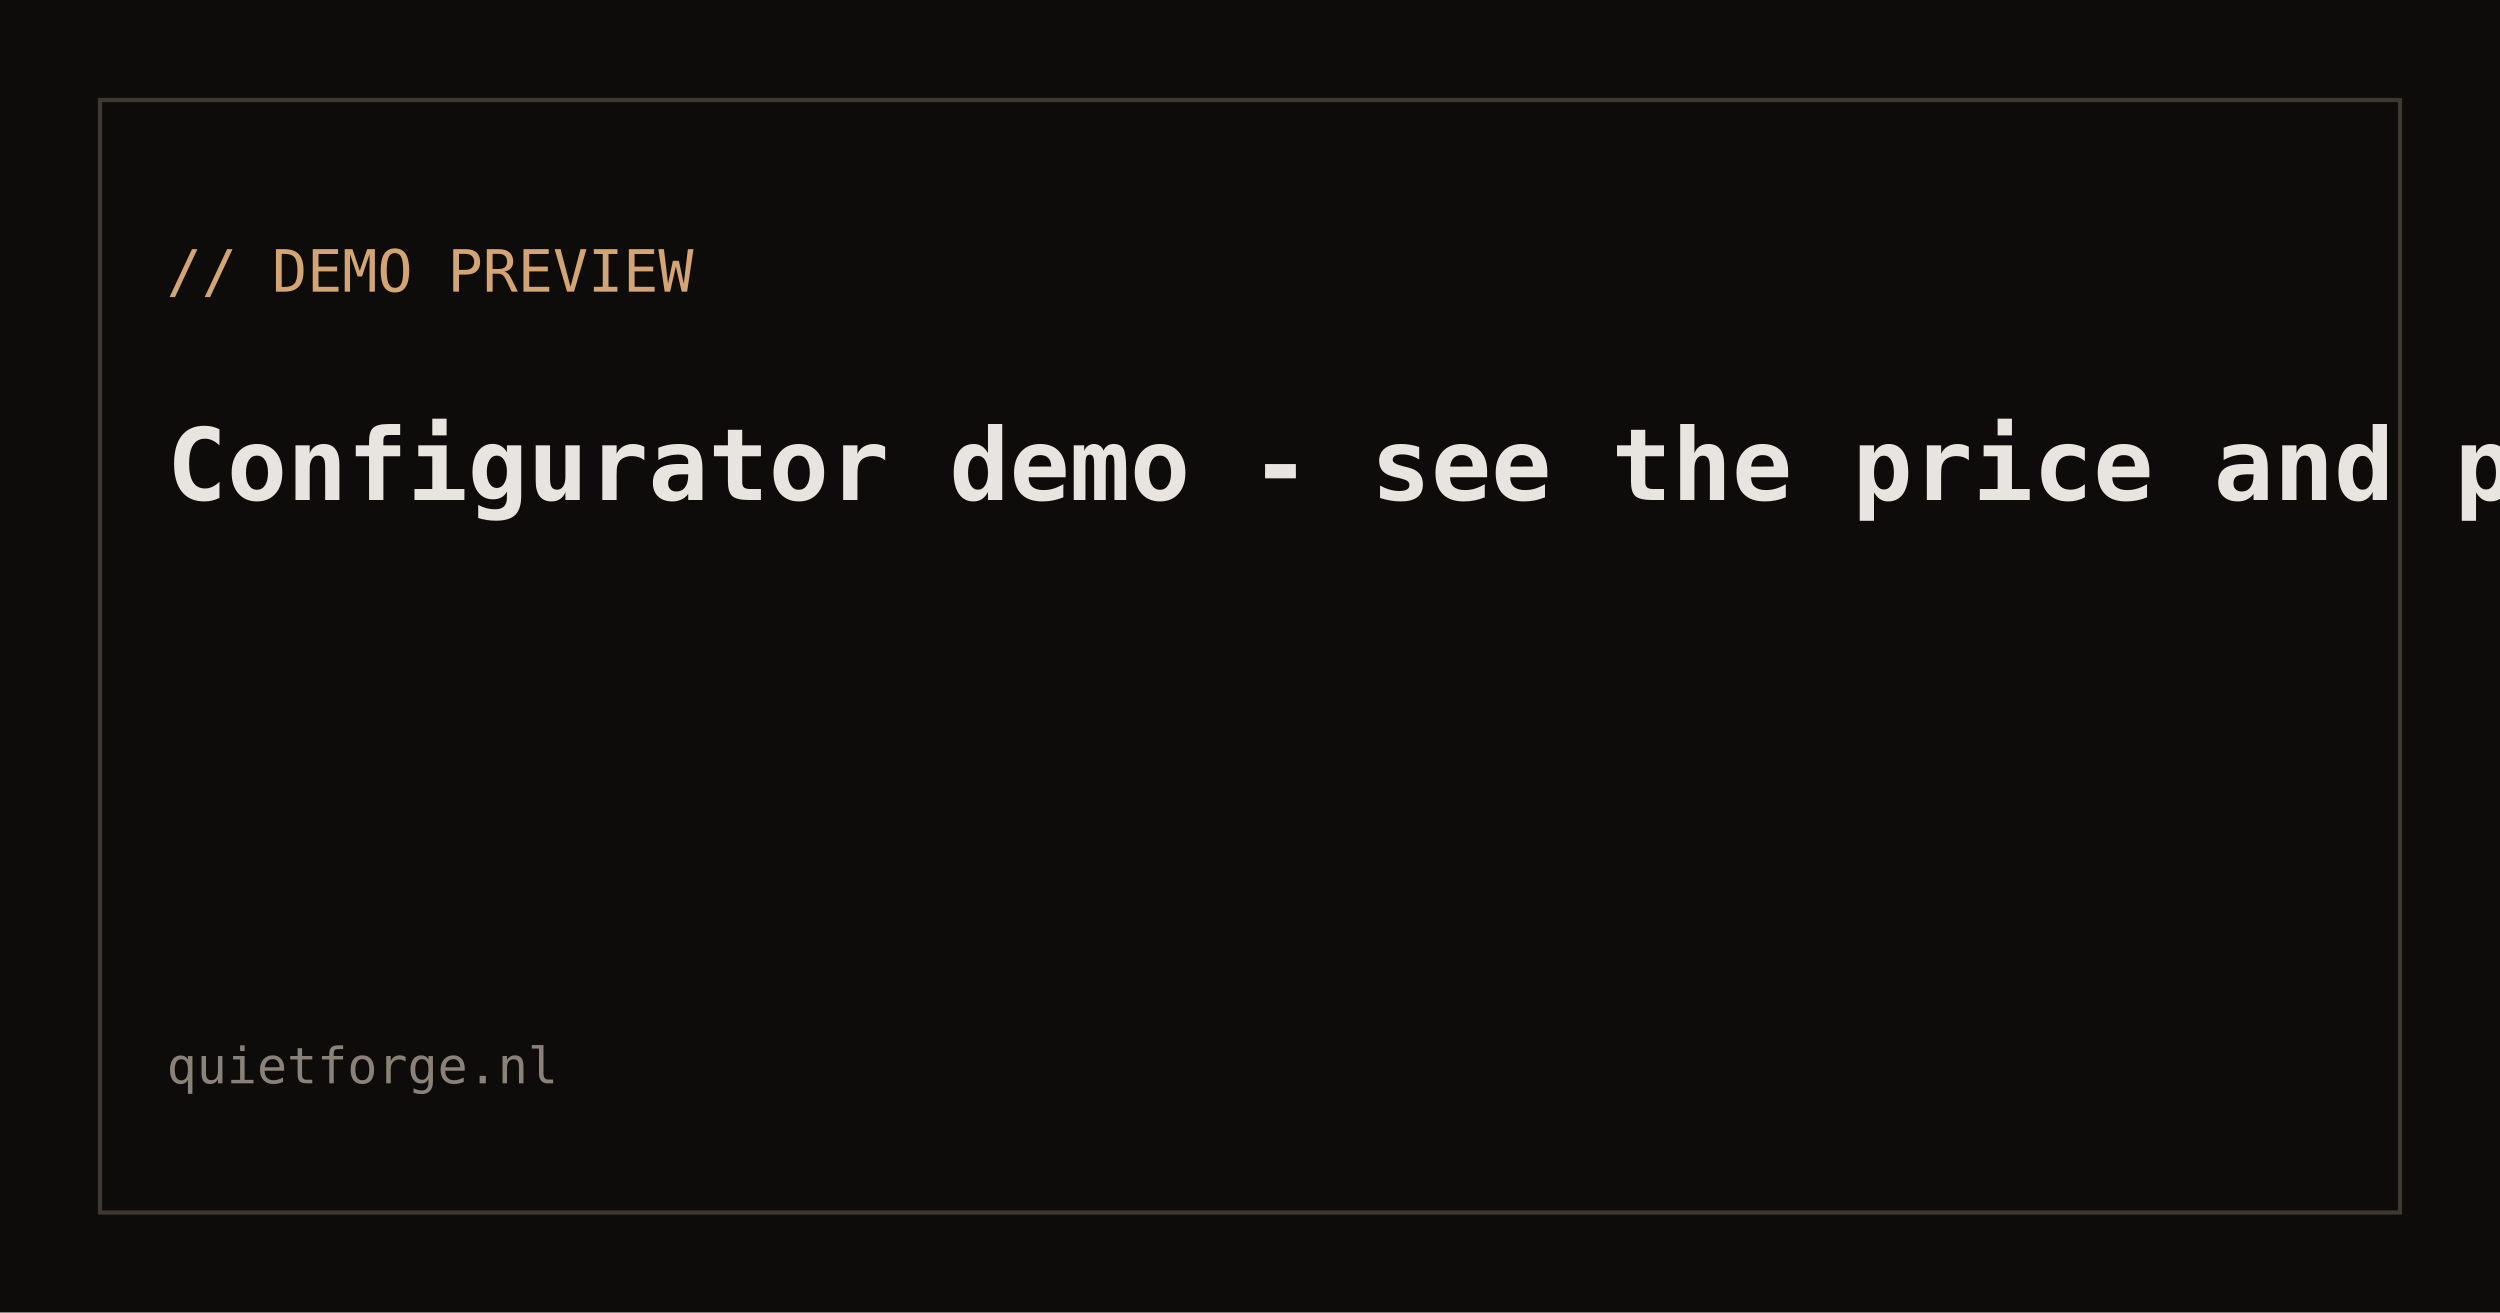
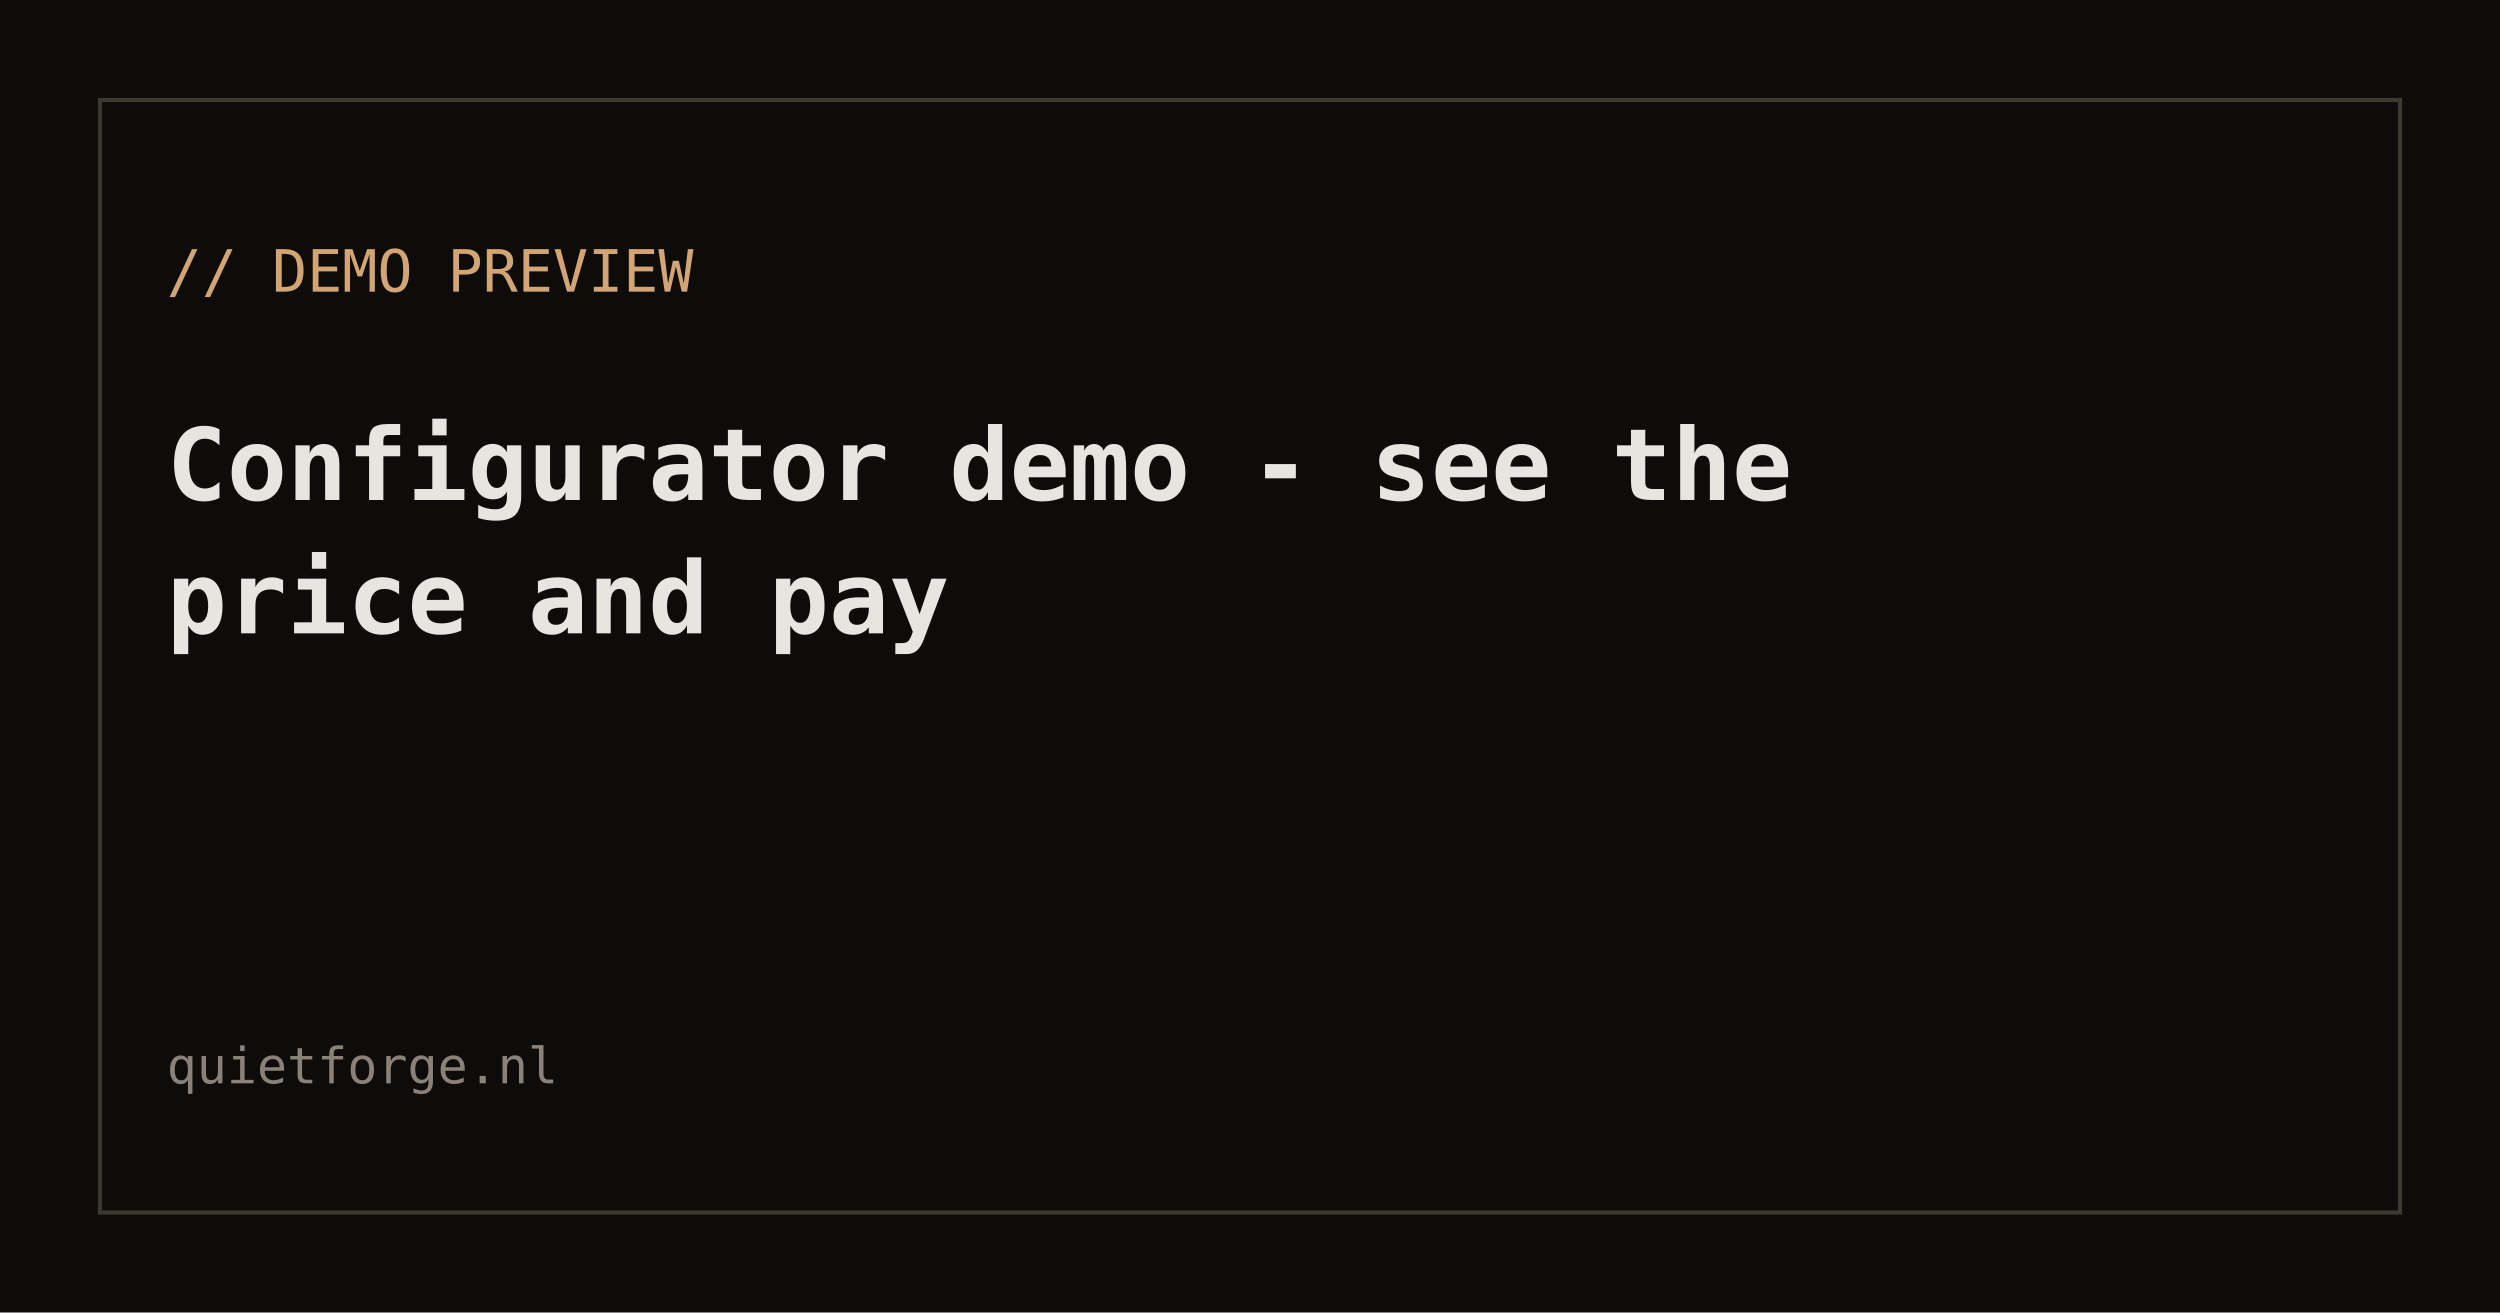
<svg xmlns="http://www.w3.org/2000/svg" width="1200" height="630" viewBox="0 0 1200 630">
  <rect width="1200" height="630" fill="#0e0c0a" />
  <rect x="48" y="48" width="1104" height="534" fill="none" stroke="#3d3830" stroke-width="2" />
  <text x="80" y="140" fill="#d4a574" font-family="monospace" font-size="28">// DEMO PREVIEW</text>
-   <text x="80" y="240" fill="#e8e4df" font-family="monospace" font-size="48" font-weight="bold">Configurator demo - see the price and pay</text>
+   <text x="80" y="240" fill="#e8e4df" font-family="monospace" font-size="48" font-weight="bold">Configurator demo - see the</text>
+   <text x="80" y="304" fill="#e8e4df" font-family="monospace" font-size="48" font-weight="bold">price and pay</text>
  <text x="80" y="520" fill="#8a8278" font-family="monospace" font-size="24">quietforge.nl</text>
</svg>
